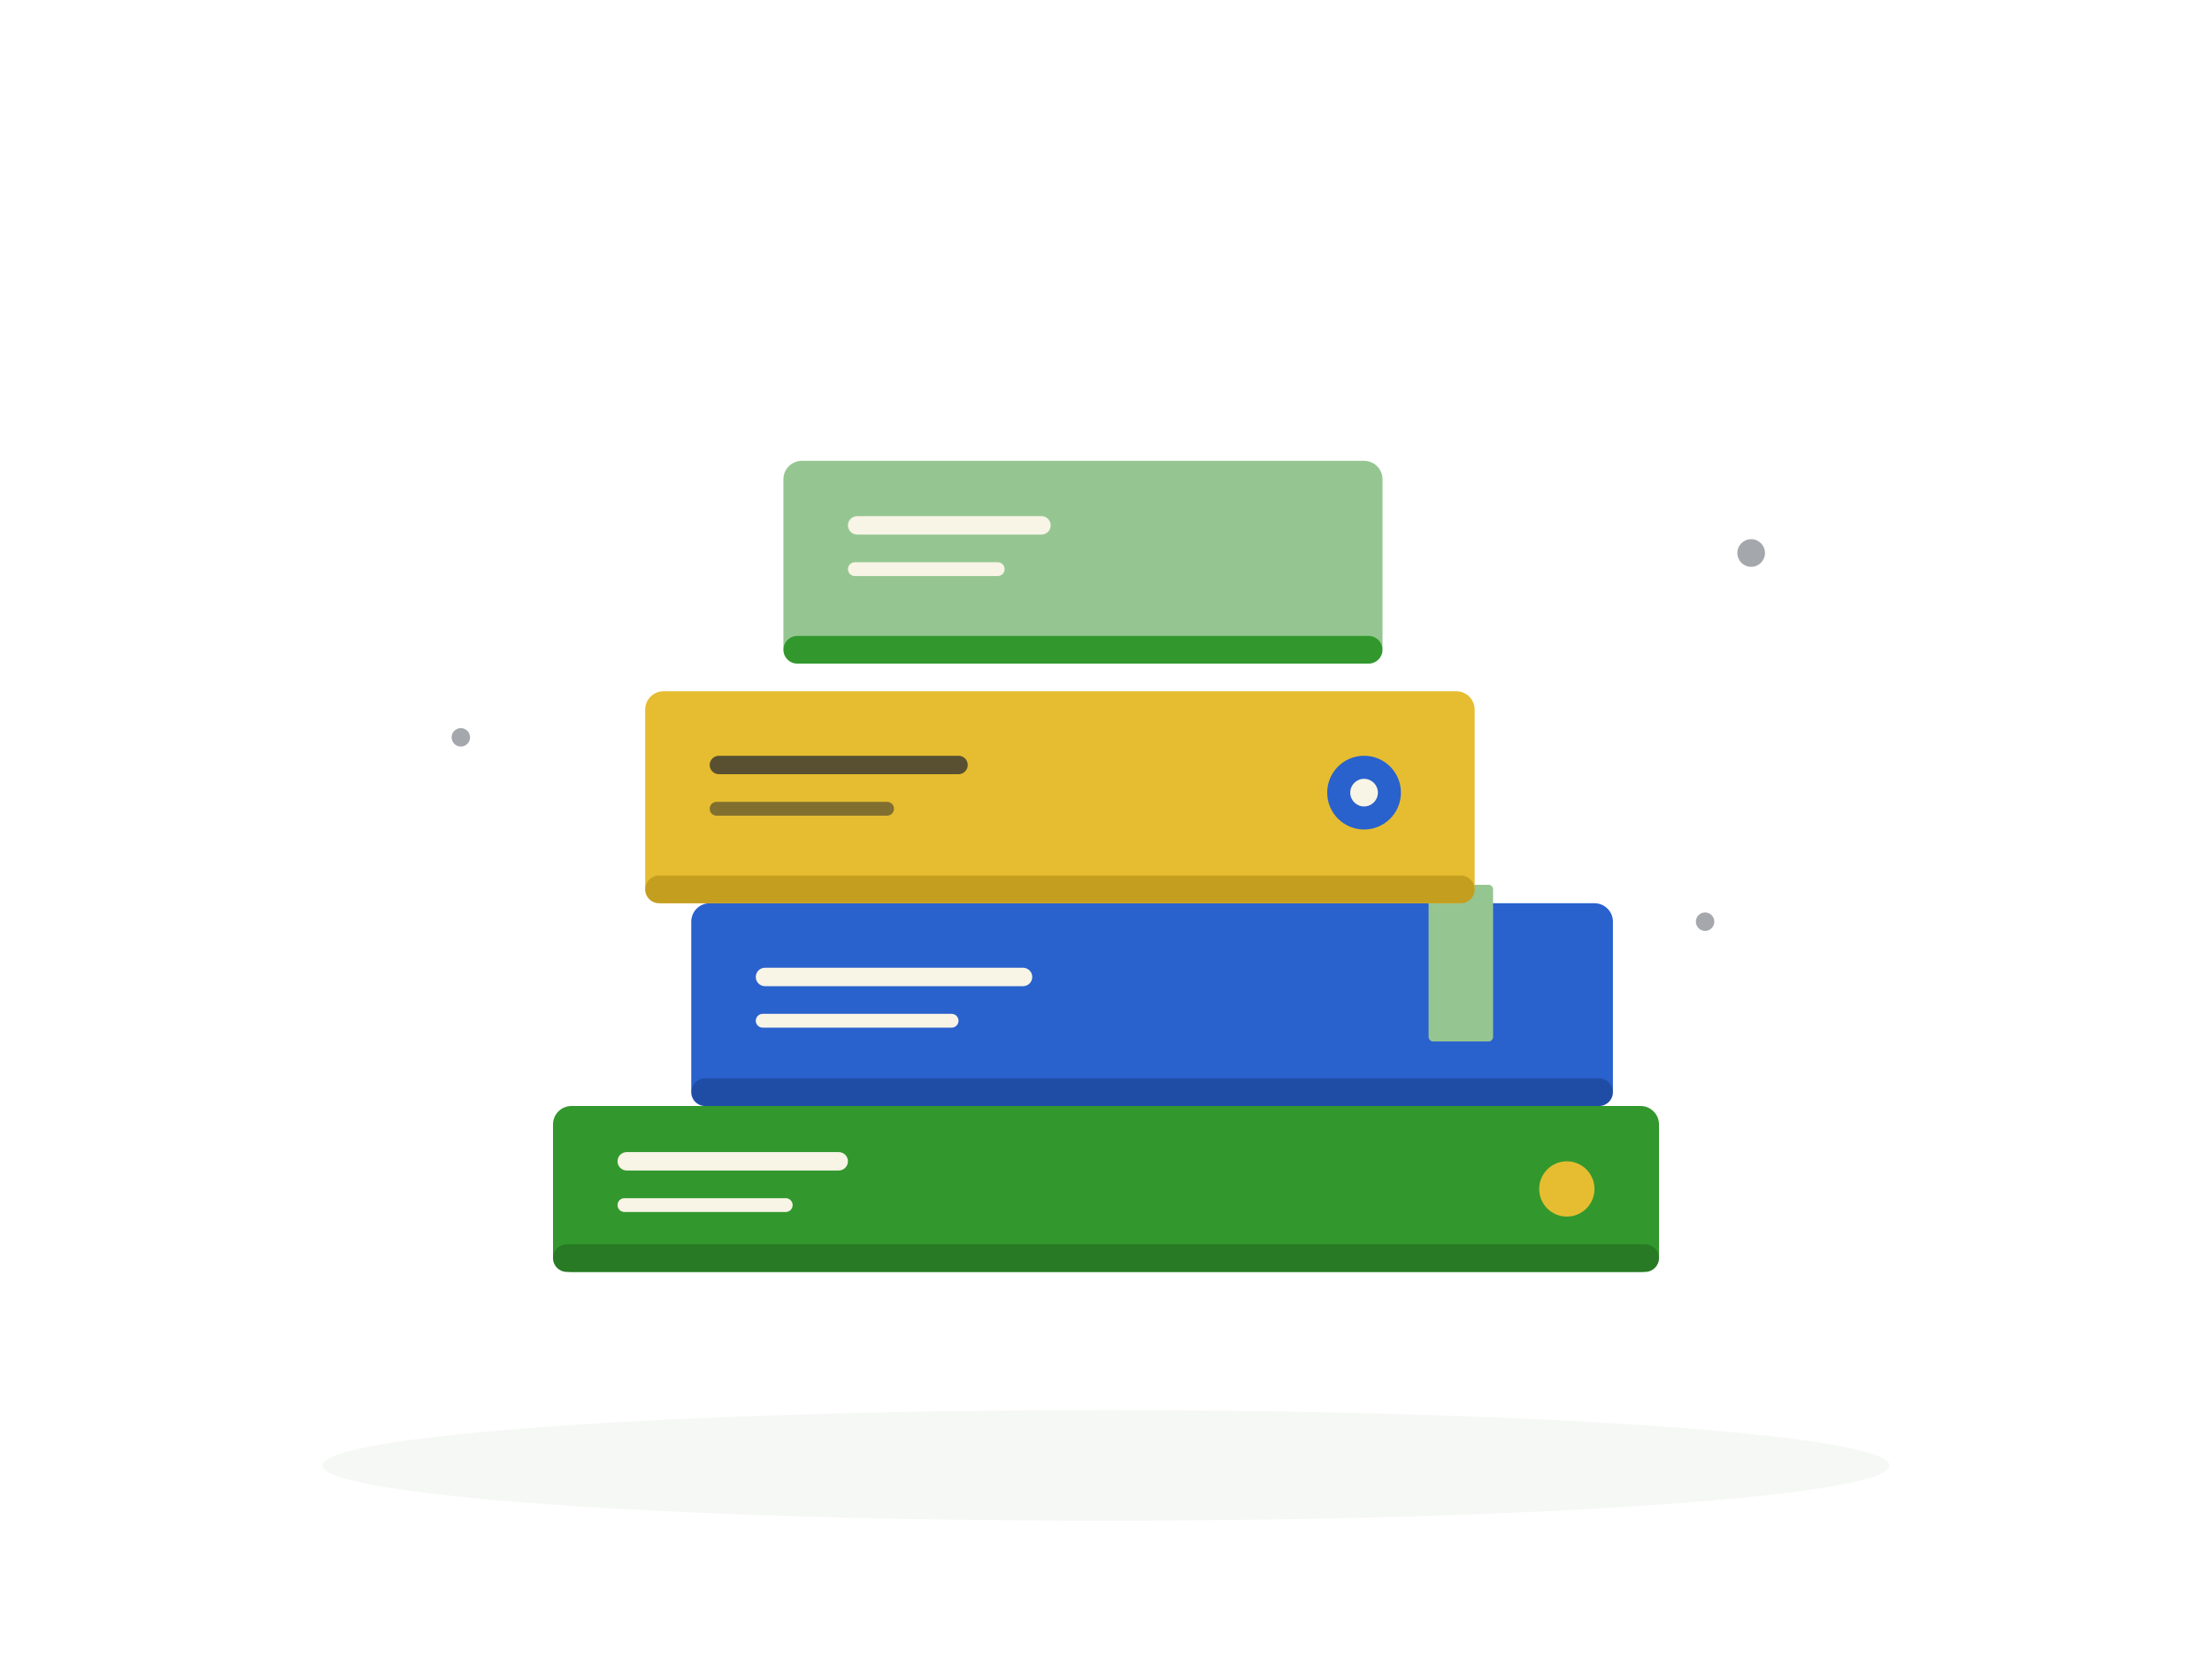
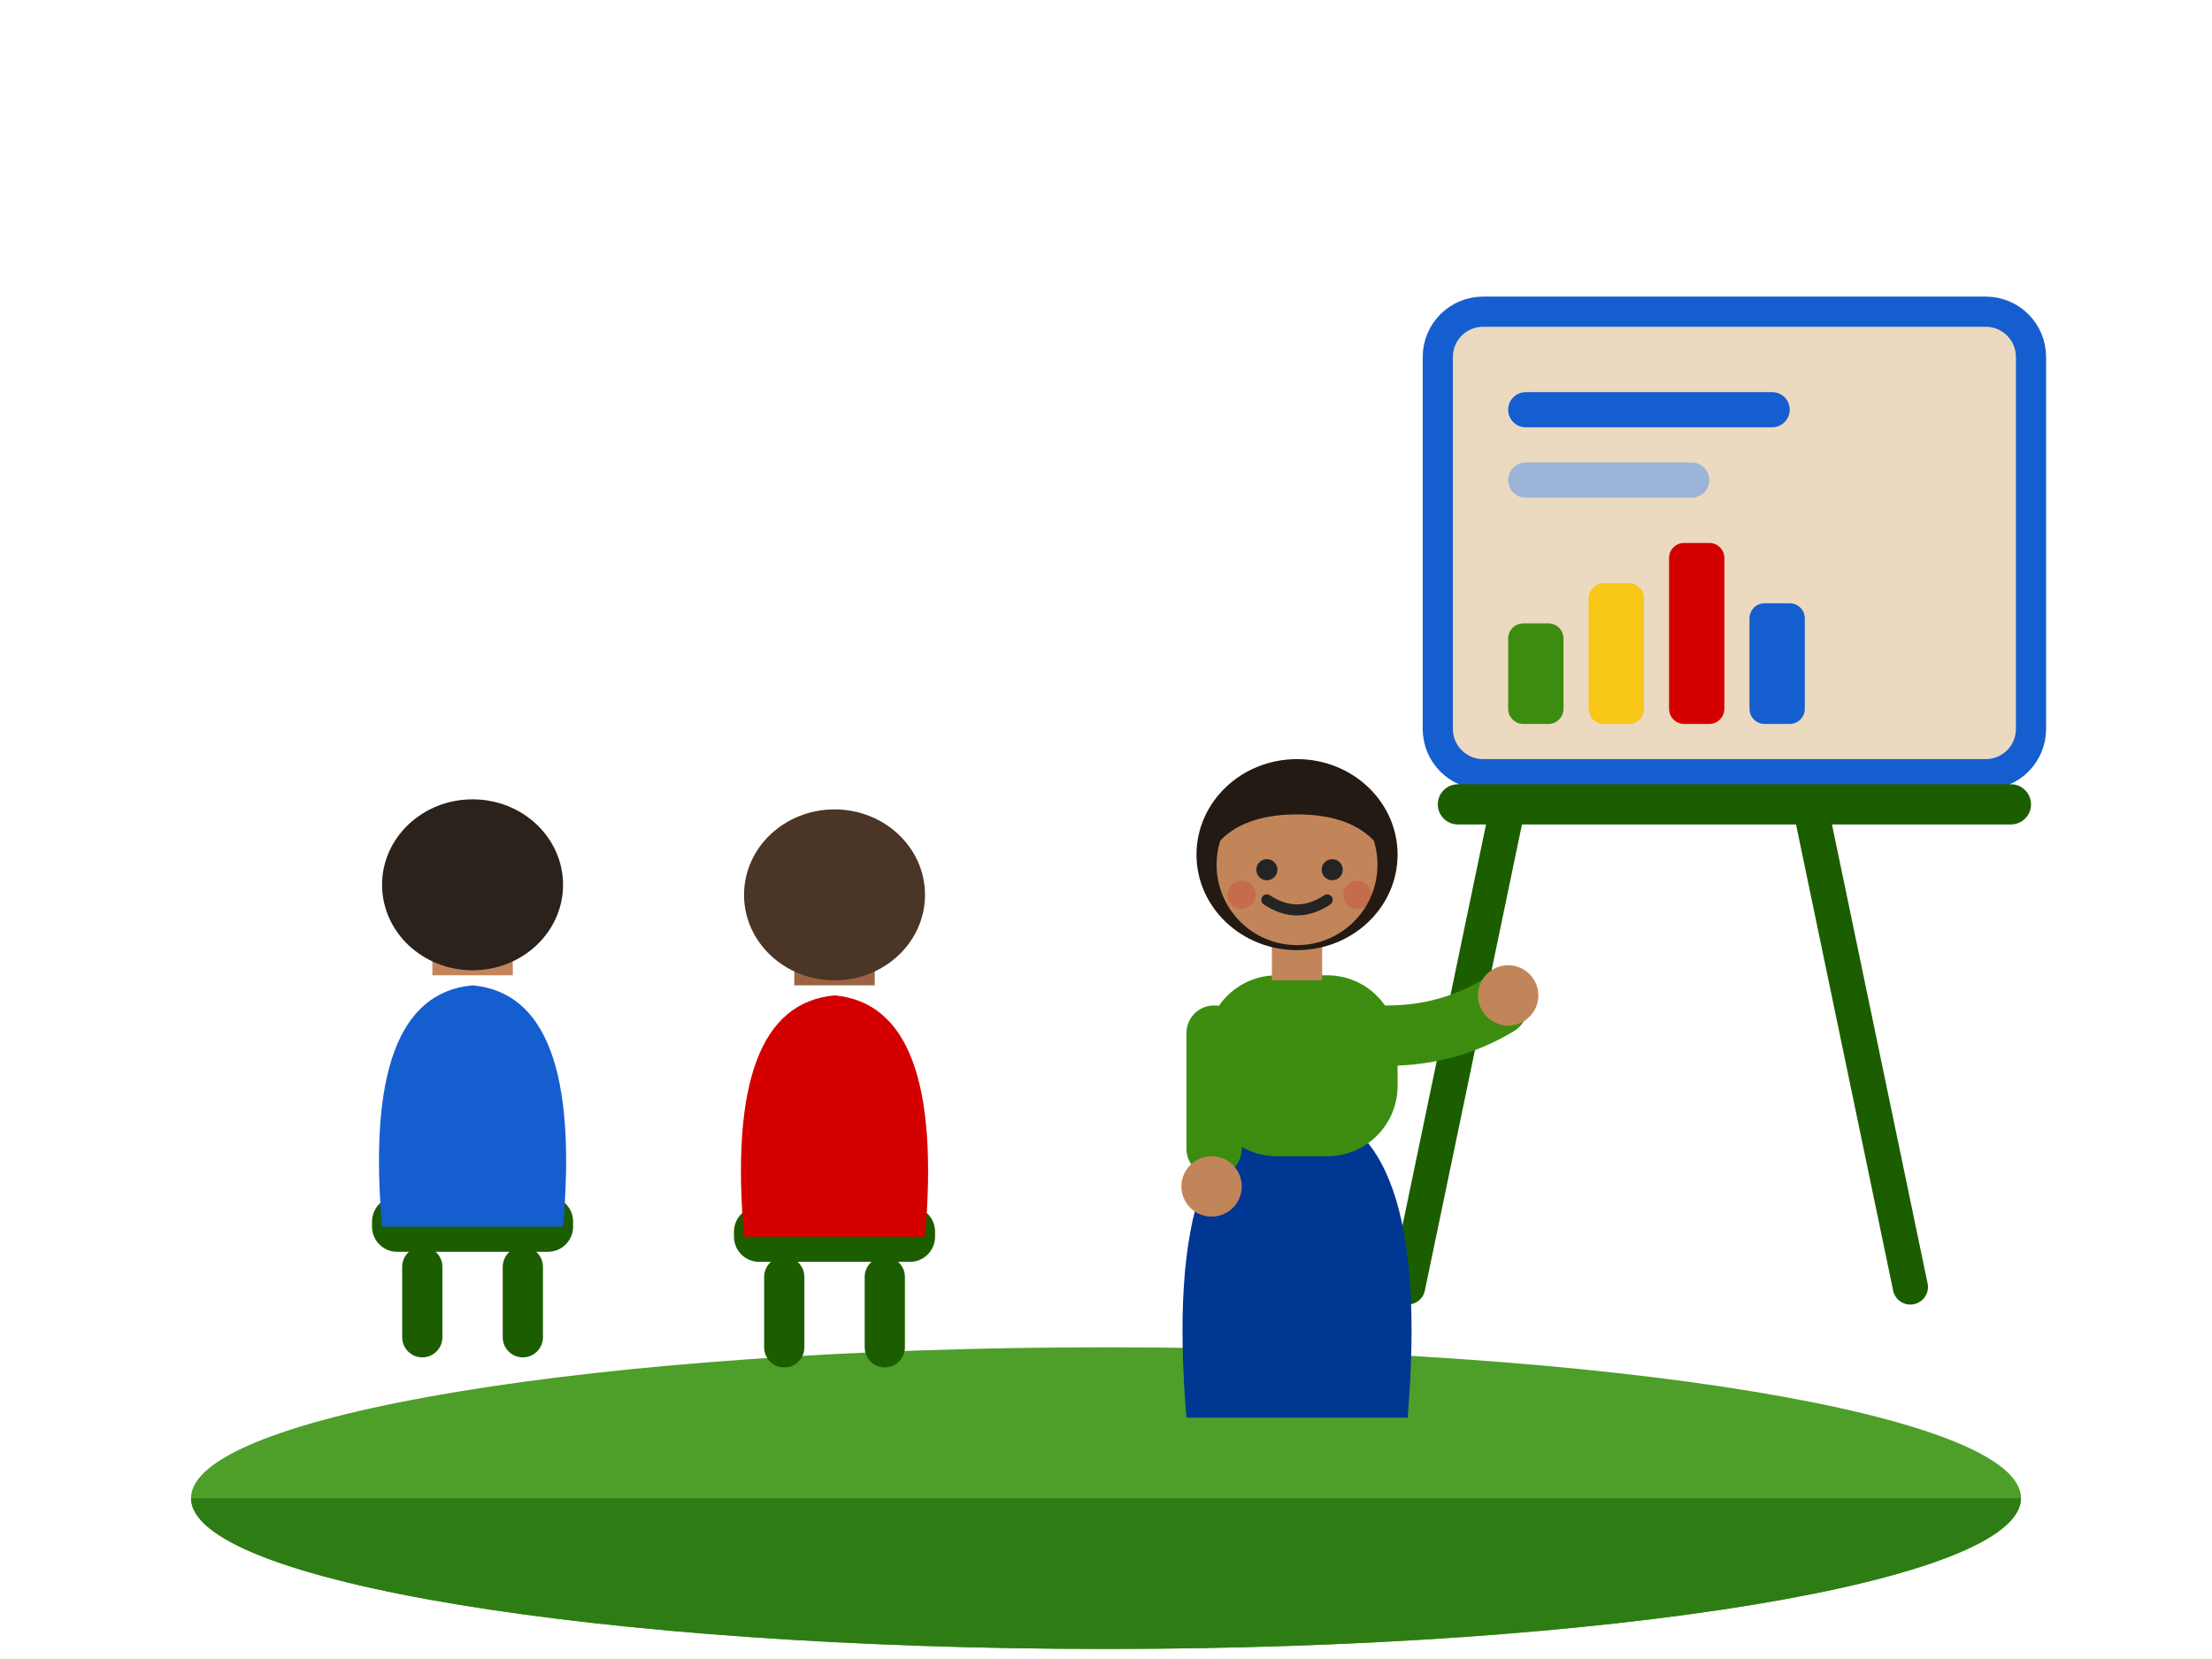
- <svg xmlns="http://www.w3.org/2000/svg" aria-labelledby="courses-empty-title" viewBox="0 0 480 360">
-   <style>.ink{fill:#1b2230}.green-500{fill:#32982d}.green-300{fill:#95c691}.blue-500{fill:#2961cd}.yellow-500{fill:#e6bd30}.ivory{fill:#f8f4e6}@media (prefers-color-scheme:dark){.ink{fill:#eceef2}.ivory{fill:#e0dbc9}}</style>
-   <ellipse cx="240" cy="318" rx="170" ry="12" style="fill:#f5f8f4" />
-   <g transform="translate(120 240)">
-     <rect width="240" height="36" class="green-500" rx="4" />
-     <rect width="240" height="6" y="30" rx="3" style="fill:#287a24" />
-     <rect width="50" height="4" x="14" y="10" class="ivory" rx="2" />
-     <rect width="38" height="3" x="14" y="20" class="ivory" rx="1.5" />
-     <circle cx="220" cy="18" r="6" class="yellow-500" />
+ <svg xmlns="http://www.w3.org/2000/svg" viewBox="0 0 440 330">
+   <ellipse cx="220" cy="298" rx="182" ry="30" fill="#4E9E2A" />
+   <path d="M38 298a182 30 0 0 0 364 0Z" fill="#2E7D14" />
+   <path d="M300 160 280 256M360 160 380 256" stroke="#1C5D00" stroke-width="7" stroke-linecap="round" />
+   <rect x="286" y="62" width="118" height="92" rx="9" fill="#EBD9C0" />
+   <rect x="286" y="62" width="118" height="92" rx="9" fill="none" stroke="#155ED0" stroke-width="6" />
+   <rect x="300" y="78" width="56" height="7" rx="3.5" fill="#155ED0" />
+   <rect x="300" y="92" width="40" height="7" rx="3.5" fill="#9bb4d8" />
+   <rect x="300" y="124" width="11" height="20" rx="3" fill="#3C8D0F" />
+   <rect x="316" y="116" width="11" height="28" rx="3" fill="#F9C718" />
+   <rect x="332" y="108" width="11" height="36" rx="3" fill="#D40000" />
+   <rect x="348" y="120" width="11" height="24" rx="3" fill="#155ED0" />
+   <rect x="286" y="156" width="118" height="8" rx="4" fill="#1C5D00" />
+   <g>
+     <path d="M236 282q-5-60 22-62 27 2 22 62Z" fill="#003792" />
+     <rect x="240" y="194" width="38" height="36" rx="14" fill="#3C8D0F" />
+     <rect x="236" y="200" width="11" height="34" rx="5.5" fill="#3C8D0F" />
+     <circle cx="241" cy="236" r="6" fill="#C2855A" />
+     <path d="M276 206q12 0 22-6" stroke="#3C8D0F" stroke-width="12" fill="none" stroke-linecap="round" />
+     <circle cx="300" cy="198" r="6" fill="#C2855A" />
+     <rect x="253" y="184" width="10" height="11" fill="#C2855A" />
+     <ellipse class="co-hair" cx="258" cy="170" rx="20" ry="19" fill="#241a14" />
+     <circle cx="258" cy="172" r="16" fill="#C2855A" />
+     <path class="co-hair" d="M242 168q3-15 16-15 13 0 16 15-5-6-16-6-11 0-16 6Z" fill="#241a14" />
+     <circle cx="252" cy="173" r="2.1" fill="#242424" />
+     <circle cx="265" cy="173" r="2.1" fill="#242424" />
+     <path d="M252 179q6 4 12 0" stroke="#242424" stroke-width="2.2" fill="none" stroke-linecap="round" />
+     <circle cx="247" cy="178" r="2.8" fill="#D40000" opacity="0.18" />
+     <circle cx="270" cy="178" r="2.8" fill="#D40000" opacity="0.18" />
  </g>
-   <g transform="translate(150 196)">
-     <rect width="200" height="44" class="blue-500" rx="4" />
-     <rect width="200" height="6" y="38" rx="3" style="fill:#1f4da6" />
-     <rect width="60" height="4" x="14" y="14" class="ivory" rx="2" />
-     <rect width="44" height="3" x="14" y="24" class="ivory" rx="1.5" />
-     <rect width="14" height="34" x="160" y="-4" class="green-300" rx="1" />
+   <g>
+     <rect x="74" y="238" width="40" height="11" rx="5" fill="#1C5D00" />
+     <rect x="80" y="248" width="8" height="22" rx="4" fill="#1C5D00" />
+     <rect x="100" y="248" width="8" height="22" rx="4" fill="#1C5D00" />
+     <path d="M76 244q-4-46 18-48 22 2 18 48Z" fill="#155ED0" />
+     <rect x="86" y="180" width="16" height="14" fill="#C2855A" />
+     <ellipse class="co-hair" cx="94" cy="176" rx="18" ry="17" fill="#2B221C" />
  </g>
-   <g transform="translate(140 150)">
-     <rect width="180" height="46" class="yellow-500" rx="4" />
-     <rect width="180" height="6" y="40" rx="3" style="fill:#c49e1f" />
-     <rect width="56" height="4" x="14" y="14" class="ink" opacity=".7" rx="2" />
-     <rect width="40" height="3" x="14" y="24" class="ink" opacity=".5" rx="1.5" />
-     <circle cx="156" cy="22" r="8" class="blue-500" />
-     <circle cx="156" cy="22" r="3" class="ivory" />
-   </g>
-   <g transform="translate(170 100)">
-     <rect width="130" height="44" class="green-300" rx="4" />
-     <rect width="130" height="6" y="38" class="green-500" rx="3" />
-     <rect width="44" height="4" x="14" y="12" class="ivory" rx="2" />
-     <rect width="34" height="3" x="14" y="22" class="ivory" rx="1.5" />
-   </g>
-   <g class="ink" opacity=".4">
-     <circle cx="380" cy="120" r="3" />
-     <circle cx="100" cy="160" r="2" />
-     <circle cx="370" cy="200" r="2" />
+   <g>
+     <rect x="146" y="240" width="40" height="11" rx="5" fill="#1C5D00" />
+     <rect x="152" y="250" width="8" height="22" rx="4" fill="#1C5D00" />
+     <rect x="172" y="250" width="8" height="22" rx="4" fill="#1C5D00" />
+     <path d="M148 246q-4-46 18-48 22 2 18 48Z" fill="#D40000" />
+     <rect x="158" y="182" width="16" height="14" fill="#9A6440" />
+     <ellipse class="co-hair" cx="166" cy="178" rx="18" ry="17" fill="#4A3526" />
  </g>
</svg>
